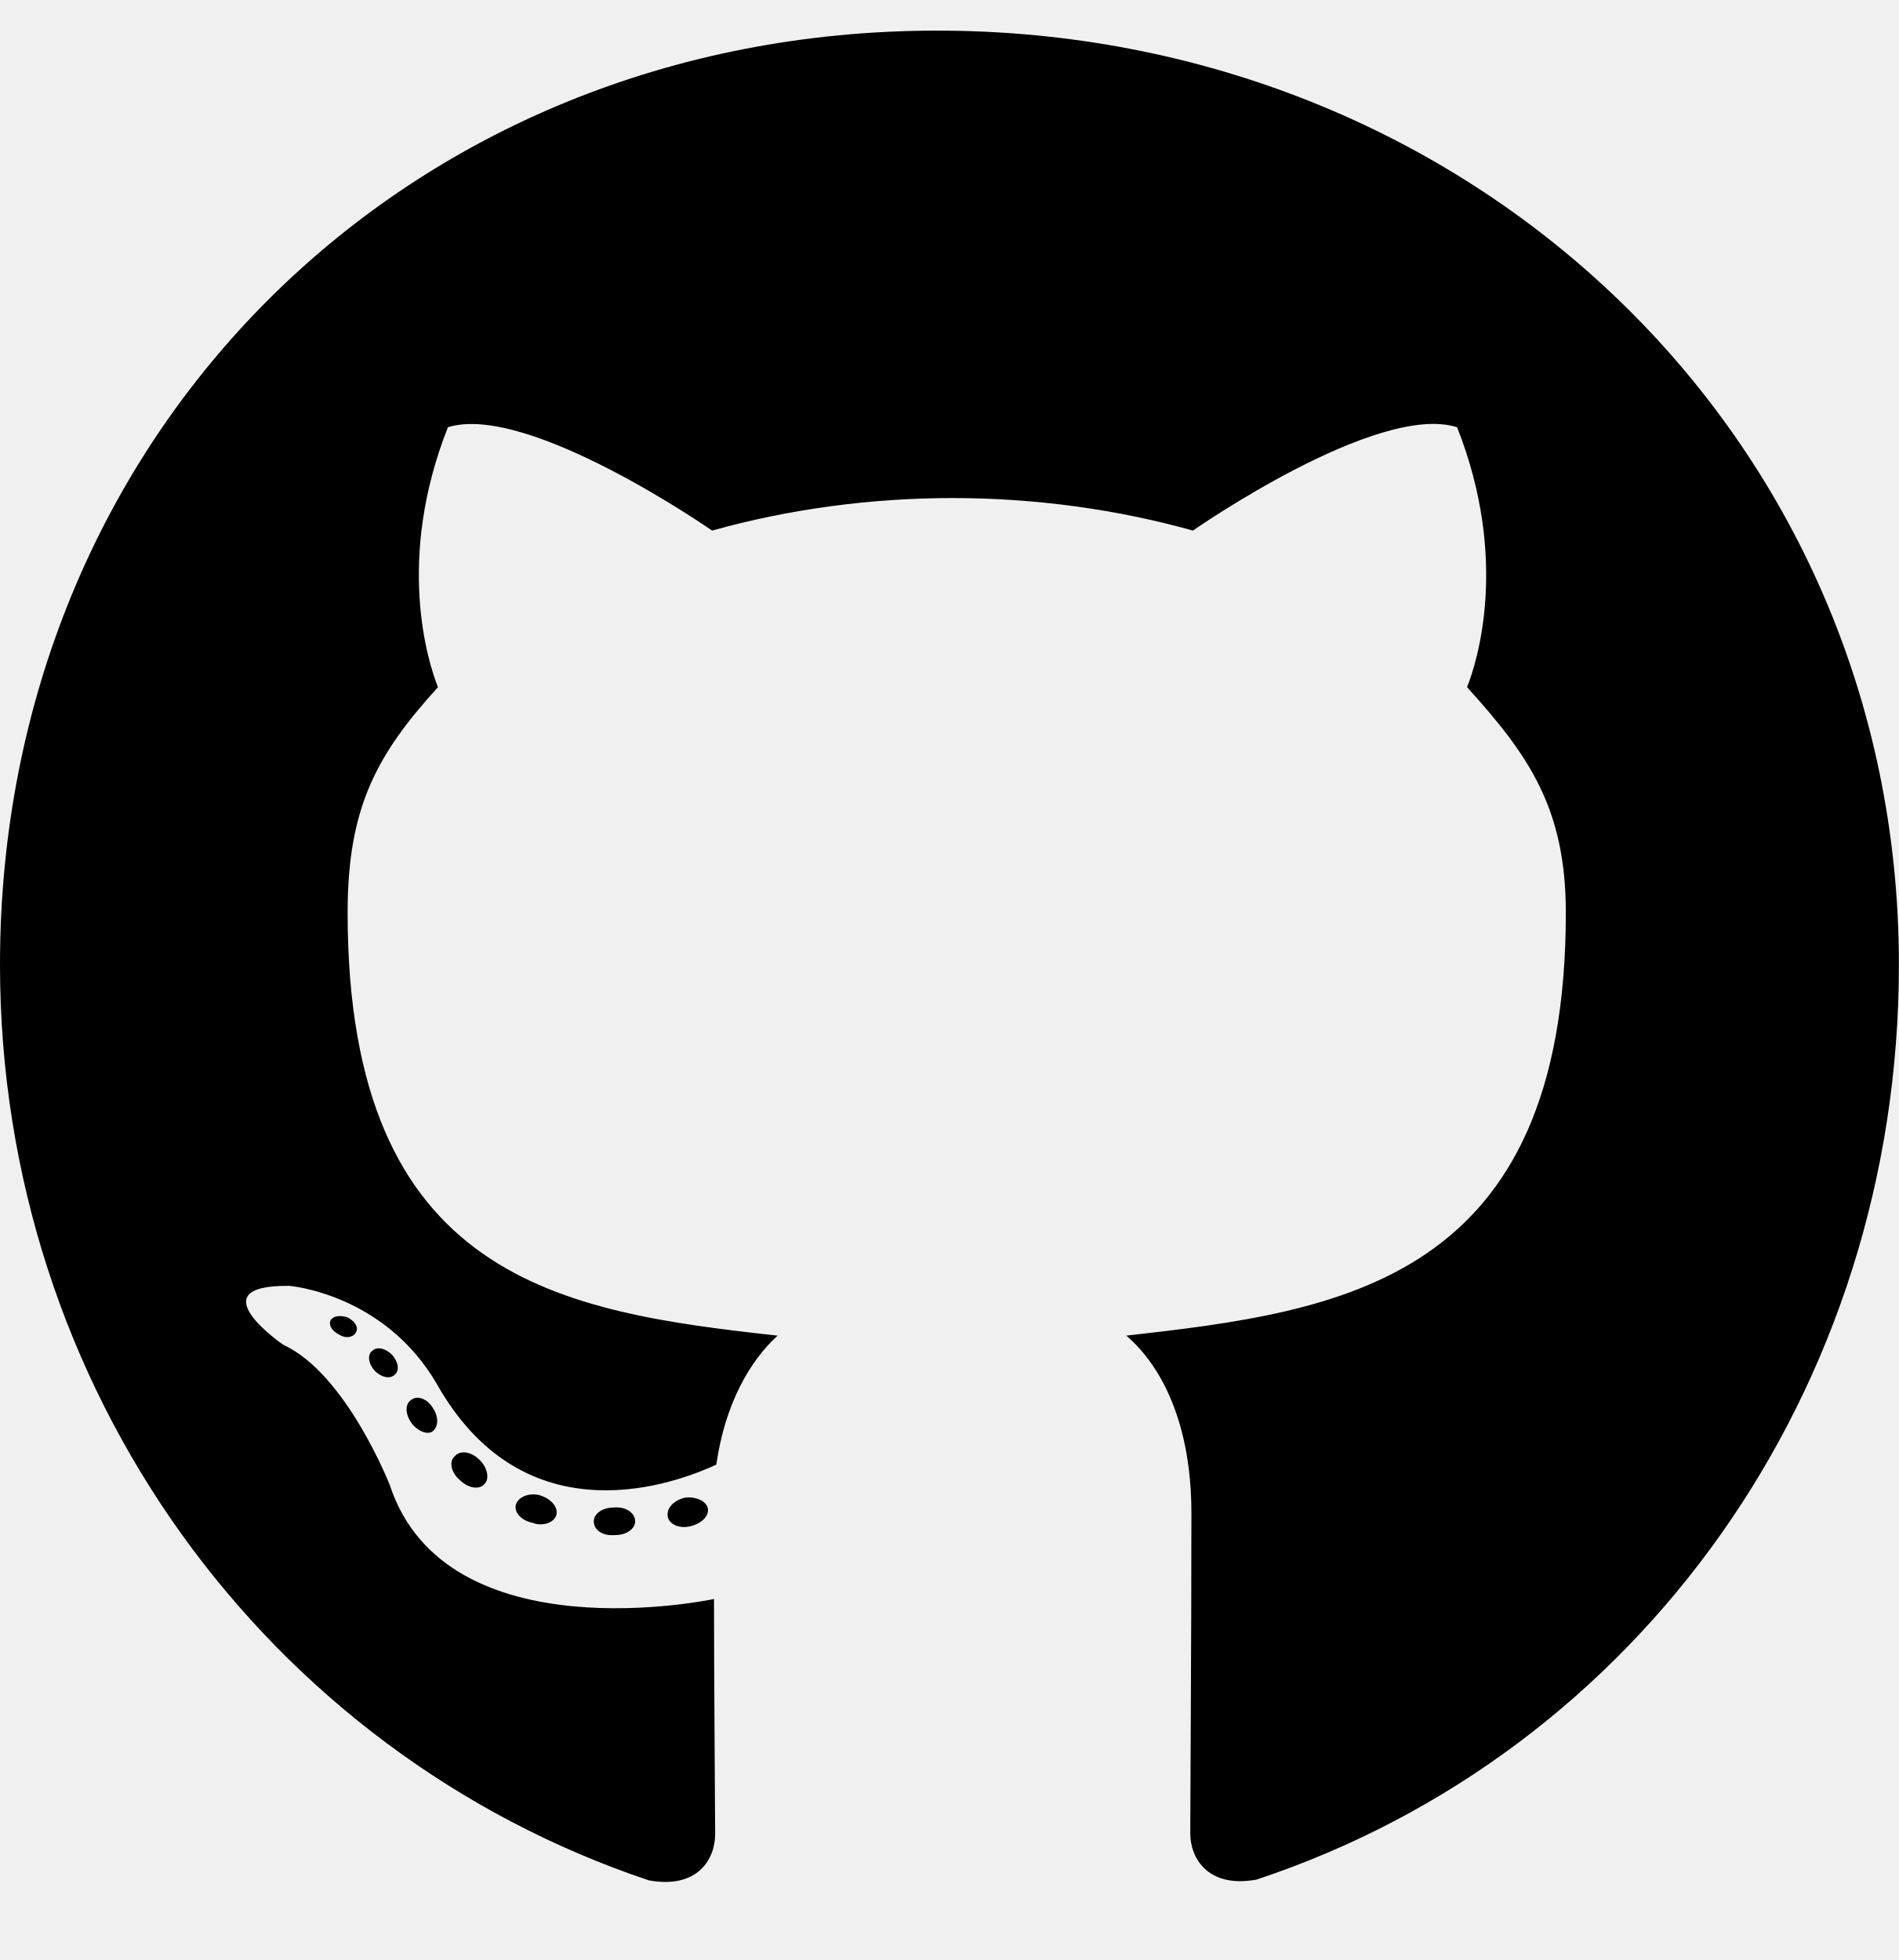
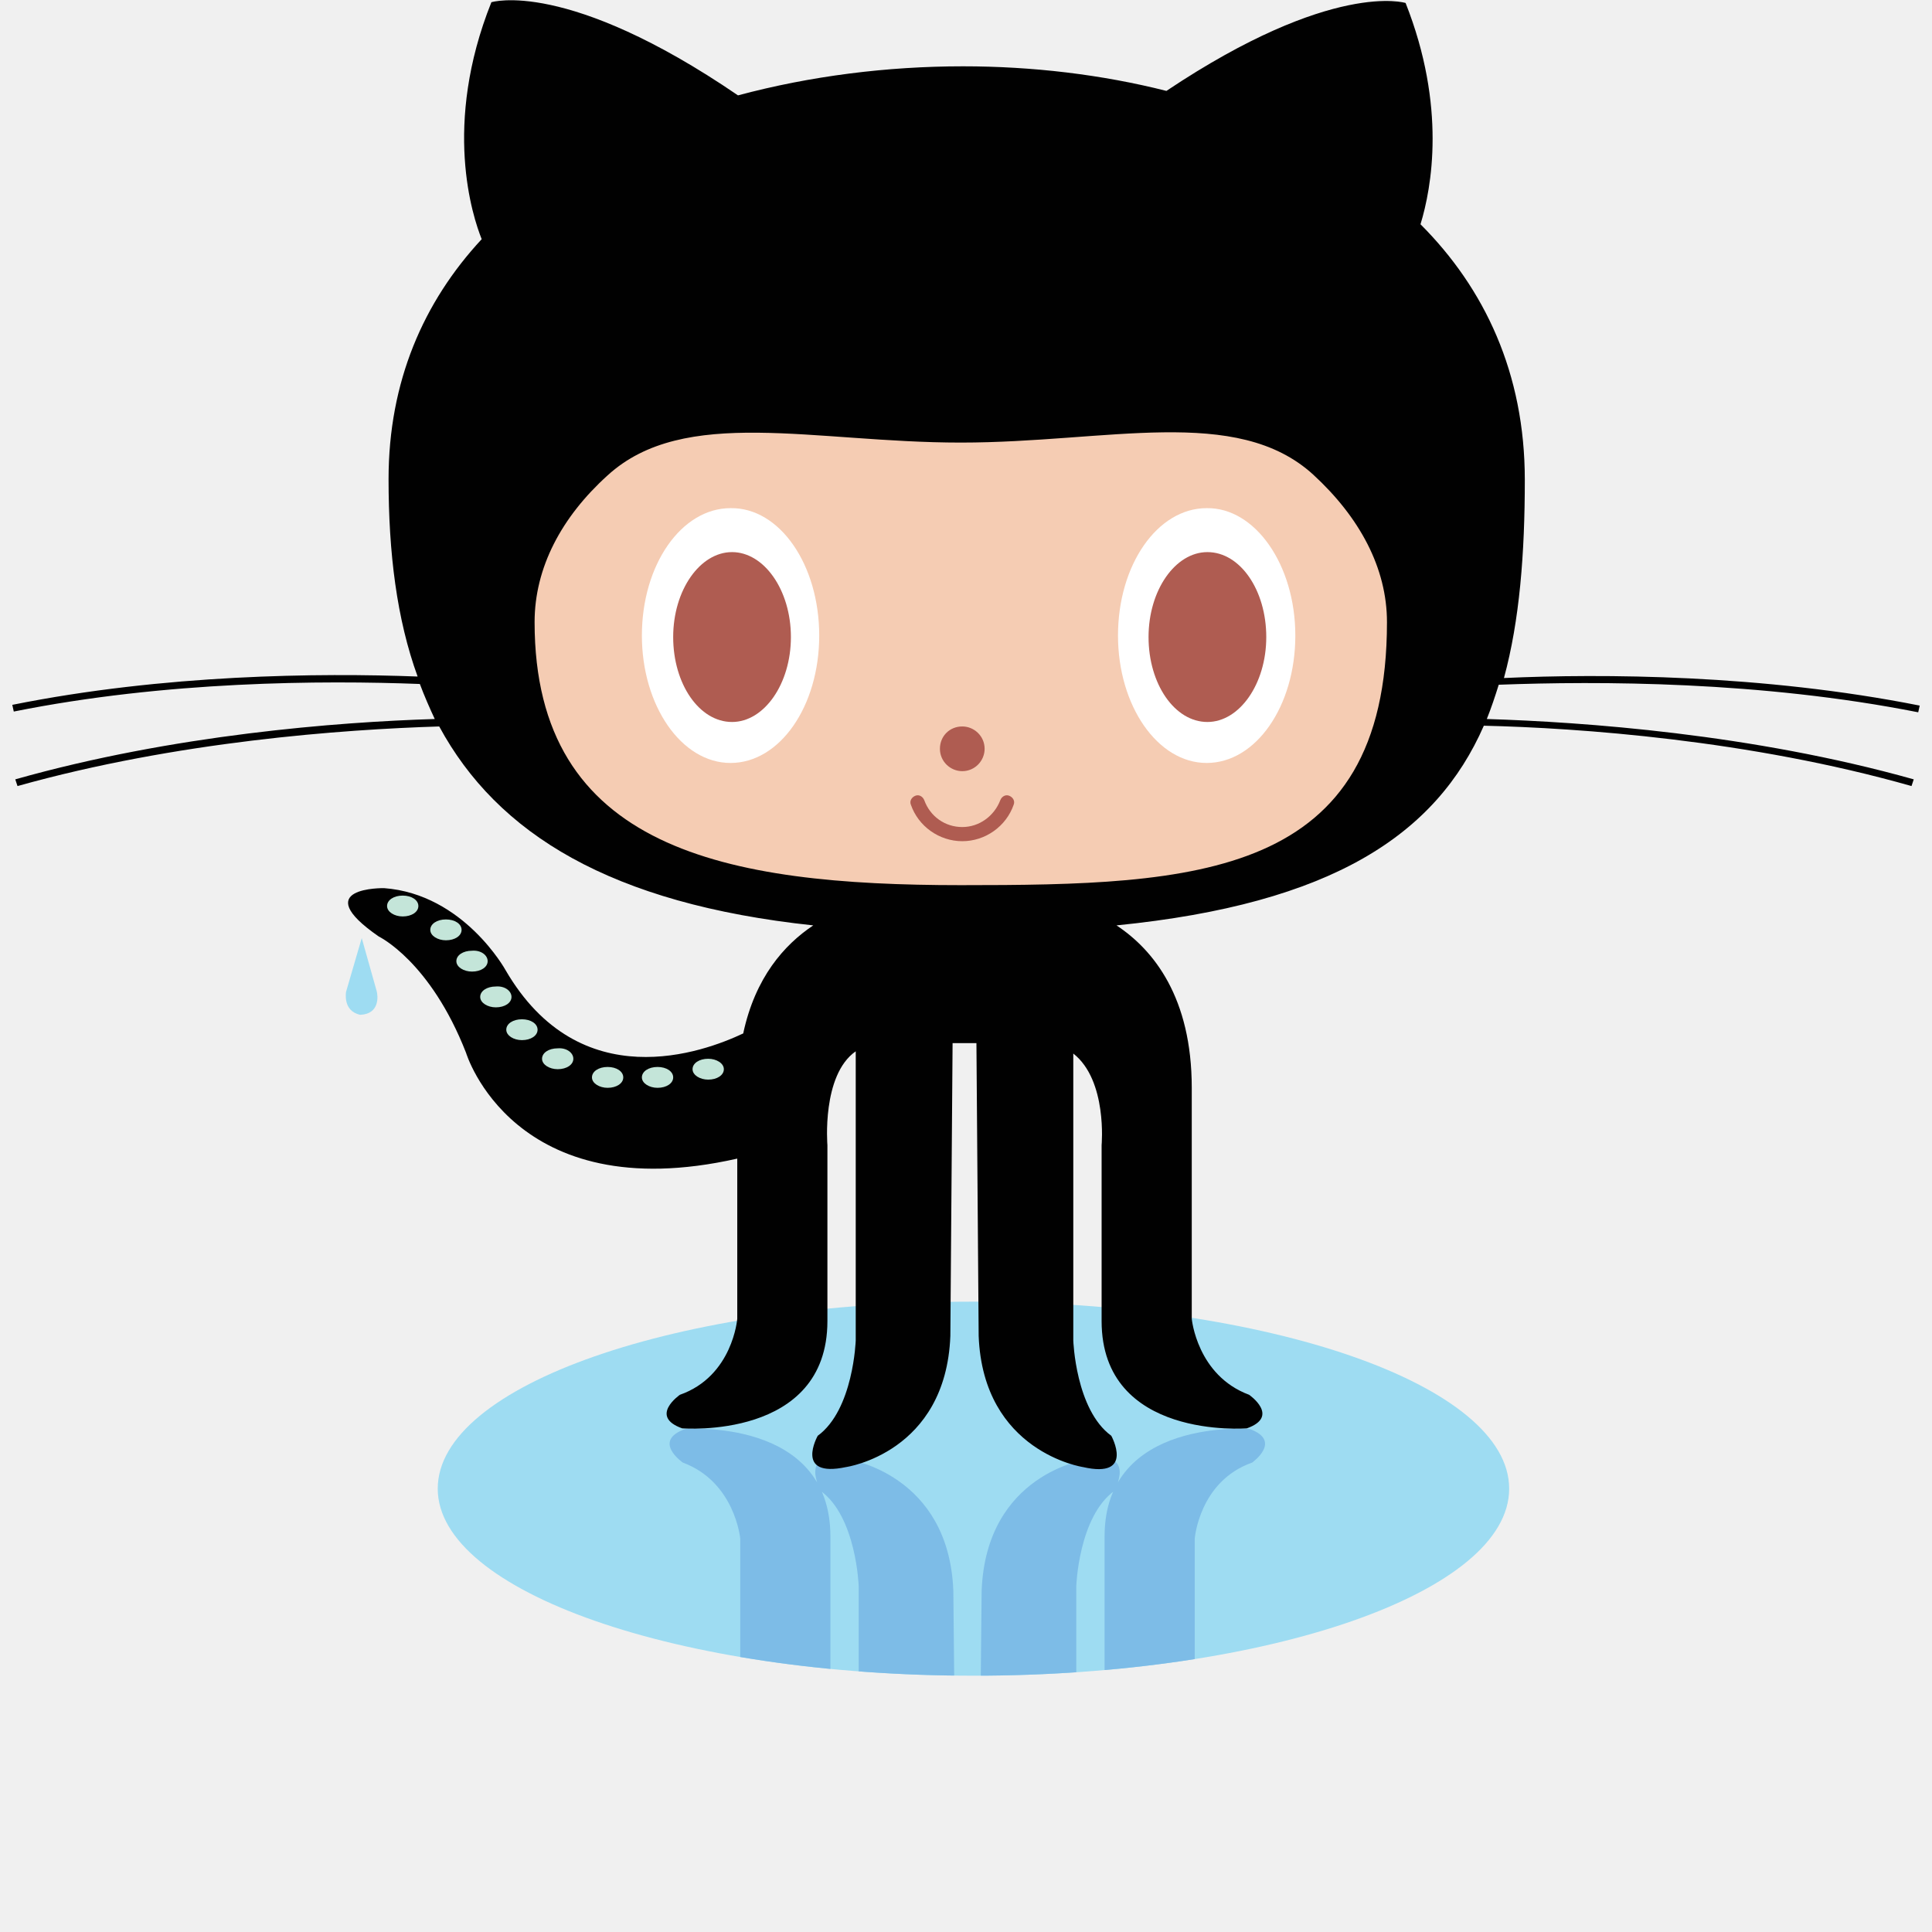
- <svg xmlns="http://www.w3.org/2000/svg" viewBox="0 0 496 512" fill="currentColor">
-   <path d="M165.9 397.4c0 2-2.3 3.6-5.2 3.6-3.3 .3-5.6-1.3-5.6-3.6 0-2 2.3-3.6 5.2-3.6 3-.3 5.6 1.3 5.6 3.6zm-31.1-4.5c-.7 2 1.3 4.3 4.3 4.9 2.6 1 5.6 0 6.2-2s-1.3-4.3-4.3-5.2c-2.6-.7-5.5 .3-6.2 2.3zm44.2-1.7c-2.9 .7-4.9 2.6-4.6 4.9 .3 2 2.9 3.3 5.9 2.6 2.9-.7 4.9-2.6 4.6-4.6-.3-1.9-3-3.2-5.9-2.9zM244.8 8C106.1 8 0 113.3 0 252c0 110.9 69.8 205.8 169.5 239.2 12.8 2.3 17.3-5.6 17.3-12.1 0-6.2-.3-40.4-.3-61.4 0 0-70 15-84.7-29.8 0 0-11.4-29.1-27.8-36.6 0 0-22.9-15.7 1.6-15.4 0 0 24.9 2 38.6 25.8 21.9 38.6 58.6 27.5 72.9 20.9 2.3-16 8.8-27.1 16-33.7-55.9-6.2-112.3-14.3-112.3-110.5 0-27.5 7.6-41.3 23.6-58.9-2.6-6.5-11.1-33.3 2.6-67.9 20.9-6.5 69 27 69 27 20-5.6 41.5-8.5 62.8-8.5s42.8 2.9 62.8 8.5c0 0 48.1-33.6 69-27 13.7 34.7 5.2 61.4 2.6 67.9 16 17.7 25.8 31.5 25.8 58.9 0 96.5-58.9 104.2-114.8 110.5 9.2 7.9 17 22.9 17 46.4 0 33.7-.3 75.4-.3 83.6 0 6.5 4.6 14.4 17.3 12.1C428.2 457.8 496 362.9 496 252 496 113.3 383.5 8 244.8 8zM97.2 352.9c-1.3 1-1 3.3 .7 5.2 1.6 1.6 3.9 2.3 5.2 1 1.3-1 1-3.3-.7-5.2-1.6-1.6-3.9-2.3-5.2-1zm-10.8-8.1c-.7 1.3 .3 2.9 2.3 3.9 1.6 1 3.6 .7 4.3-.7 .7-1.3-.3-2.9-2.3-3.9-2-.6-3.6-.3-4.3 .7zm32.4 35.6c-1.6 1.3-1 4.3 1.3 6.2 2.3 2.3 5.2 2.6 6.5 1 1.3-1.3 .7-4.3-1.3-6.2-2.2-2.3-5.2-2.6-6.5-1zm-11.4-14.7c-1.6 1-1.6 3.6 0 5.9 1.6 2.3 4.3 3.3 5.6 2.3 1.6-1.3 1.6-3.9 0-6.2-1.4-2.3-4-3.3-5.6-2z" />
+ <svg xmlns="http://www.w3.org/2000/svg" xmlns:xlink="http://www.w3.org/1999/xlink" width="800px" height="800px" viewBox="-1.65 0 259.3 259.3" version="1.1" preserveAspectRatio="xMidYMid">
+   <g>
+     <path fill="#9EDCF2" d="M200.9,199.8c0,13.9-32.2,25.1-71.9,25.1c-39.7,0-71.9-11.3-71.9-25.1c0-13.9,32.2-25.1,71.9-25.1C168.7,174.7,200.9,185.9,200.9,199.8L200.9,199.8z M200.9,199.8" />
+     <g>
+       <defs>
+         <path id="SVGID_1_" d="M98.1,244.8c1.6,7.5,5.5,11.9,9.4,14.5l41.1,0c5-3.4,10.1-9.8,10.1-21.8v-31c0,0,0.6-7.7,7.7-10.2c0,0,4.1-2.9-0.3-4.5c0,0-19.5-1.6-19.5,14.4v23.6c0,0,0.8,8.7-3.8,12.3v-29.2c0,0,0.3-9.3,5.1-12.8c0,0,3.2-5.7-3.8-4.2c0,0-13.4,1.9-14,17.6l-0.3,30h-3.2l-0.3-30c-0.6-15.6-14-17.6-14-17.6c-7-1.6-3.8,4.2-3.8,4.2c4.8,3.5,5.1,12.8,5.1,12.8v29.5c-4.6-3.3-3.8-12.6-3.8-12.6v-23.6c0-16-19.5-14.4-19.5-14.4c-4.5,1.6-0.3,4.5-0.3,4.5c7,2.6,7.7,10.2,7.7,10.2v21.7L98.1,244.8z" />
+       </defs>
+       <clipPath id="SVGID_2_">
+         <use xlink:href="#SVGID_1_" overflow="visible" />
+       </clipPath>
+       <path clip-path="url(#SVGID_2_)" fill="#7DBCE7" d="M200.9,199.8c0,13.9-32.2,25.1-71.9,25.1c-39.7,0-71.9-11.3-71.9-25.1c0-13.9,32.2-25.1,71.9-25.1C168.7,174.7,200.9,185.9,200.9,199.8L200.9,199.8z M200.9,199.8" />
+     </g>
+     <path fill="#9EDCF2" d="M46.9,125.9l-2.1,7.2c0,0-0.5,2.6,1.9,3.1c2.6-0.1,2.4-2.5,2.2-3.2L46.9,125.9L46.9,125.9z M46.9,125.9" />
+     <path fill="#010101" d="M255.8,95.6l0.2-0.9c-21.1-4.2-42.7-4.3-55.8-3.7c2.1-7.7,2.8-16.7,2.8-26.6c0-14.3-5.4-25.7-14-34.3c1.5-4.9,3.5-15.8-2-29.7c0,0-9.8-3.1-32.1,11.8c-8.7-2.2-18-3.3-27.3-3.3c-10.2,0-20.5,1.3-30.2,3.9C74.4-2.9,64.3,0.3,64.3,0.3c-6.6,16.5-2.5,28.8-1.3,31.8c-7.8,8.4-12.5,19.1-12.5,32.2c0,9.9,1.1,18.8,3.9,26.5c-13.2-0.5-34-0.3-54.4,3.8l0.2,0.9c20.4-4.1,41.4-4.2,54.5-3.7c0.6,1.6,1.3,3.2,2,4.7c-13,0.4-35.1,2.1-56.3,8.1l0.3,0.9c21.4-6,43.7-7.6,56.6-8c7.8,14.4,23,23.8,50.2,26.7c-3.9,2.6-7.8,7-9.4,14.5c-5.3,2.5-21.9,8.7-31.9-8.5c0,0-5.6-10.2-16.3-11c0,0-10.4-0.2-0.7,6.5c0,0,6.9,3.3,11.7,15.6c0,0,6.3,21,36.4,14.2V177c0,0-0.6,7.7-7.7,10.2c0,0-4.2,2.9,0.3,4.5c0,0,19.5,1.6,19.5-14.4v-23.6c0,0-0.8-9.4,3.8-12.6v38.8c0,0-0.3,9.3-5.1,12.8c0,0-3.2,5.7,3.8,4.2c0,0,13.4-1.9,14-17.6l0.3-39.3h3.2l0.3,39.3c0.6,15.6,14,17.6,14,17.6c7,1.6,3.8-4.2,3.8-4.2c-4.8-3.5-5.1-12.8-5.1-12.8v-38.5c4.6,3.6,3.8,12.3,3.8,12.3v23.6c0,16,19.5,14.4,19.5,14.4c4.5-1.6,0.3-4.5,0.3-4.5c-7-2.6-7.7-10.2-7.7-10.2v-31c0-12.1-5.1-18.5-10.1-21.8c29-2.9,42.9-12.2,49.3-26.8c12.7,0.3,35.6,1.9,57.4,8.1l0.3-0.9c-21.7-6.1-44.4-7.7-57.3-8.1c0.6-1.5,1.1-3,1.6-4.6C212.9,91.4,234.6,91.4,255.8,95.6L255.8,95.6z M255.8,95.6" />
+     <path fill="#F5CCB3" d="M174.6,63.7c6.2,5.7,9.9,12.5,9.9,19.8c0,34.4-25.6,35.3-57.2,35.3c-31.6,0-57.2-4.8-57.2-35.3c0-7.3,3.6-14.1,9.8-19.7c10.3-9.4,27.7-4.4,47.4-4.4C147,59.4,164.3,54.3,174.6,63.7L174.6,63.7z M174.6,63.7" />
+     <path fill="#FFFFFF" d="M108.3,85.3c0,9.5-5.3,17.1-11.9,17.1c-6.6,0-11.9-7.7-11.9-17.1c0-9.5,5.3-17.1,11.9-17.1C103,68.1,108.3,75.8,108.3,85.3L108.3,85.3z M108.3,85.3" />
+     <path fill="#AF5C51" d="M104.5,85.5c0,6.3-3.6,11.4-7.9,11.4c-4.4,0-7.9-5.1-7.9-11.4c0-6.3,3.6-11.4,7.9-11.4C100.9,74.1,104.5,79.2,104.5,85.5L104.5,85.5z M104.5,85.5" />
+     <path fill="#FFFFFF" d="M172.2,85.3c0,9.5-5.3,17.1-11.9,17.1c-6.6,0-11.9-7.7-11.9-17.1c0-9.5,5.3-17.1,11.9-17.1C166.8,68.1,172.2,75.8,172.2,85.3L172.2,85.3z M172.2,85.3" />
+     <path fill="#AF5C51" d="M168.3,85.5c0,6.3-3.6,11.4-7.9,11.4c-4.4,0-7.9-5.1-7.9-11.4c0-6.3,3.6-11.4,7.9-11.4C164.8,74.1,168.3,79.2,168.3,85.5L168.3,85.5z M168.3,85.5" />
+     <path fill="#AF5C51" d="M130.5,100.5c0,1.6-1.3,3-3,3c-1.6,0-3-1.3-3-3s1.3-3,3-3C129.1,97.5,130.5,98.8,130.5,100.5L130.5,100.5z M130.5,100.5" />
+     <path fill="#AF5C51" d="M120.6,108c-0.2-0.5,0.1-1,0.6-1.2c0.5-0.2,1,0.1,1.2,0.6c0.8,2.2,2.8,3.6,5.1,3.6c2.3,0,4.3-1.5,5.1-3.6c0.2-0.5,0.7-0.8,1.2-0.6c0.5,0.2,0.8,0.7,0.6,1.2c-1,2.9-3.8,4.9-6.9,4.9C124.4,112.9,121.6,110.9,120.6,108L120.6,108z M120.6,108" />
+     <path fill="#C4E5D9" d="M54.5,121.6c0,0.8-0.9,1.4-2.1,1.4c-1.1,0-2.1-0.6-2.1-1.4c0-0.8,0.9-1.4,2.1-1.4C53.6,120.2,54.5,120.8,54.5,121.6L54.5,121.6z M54.5,121.6" />
+     <path fill="#C4E5D9" d="M60.3,124.8c0,0.8-0.9,1.4-2.1,1.4c-1.1,0-2.1-0.6-2.1-1.4c0-0.8,0.9-1.4,2.1-1.4C59.4,123.4,60.3,124,60.3,124.8L60.3,124.8z M60.3,124.8" />
+     <path fill="#C4E5D9" d="M63.8,129c0,0.8-0.9,1.4-2.1,1.4c-1.1,0-2.1-0.6-2.1-1.4c0-0.8,0.9-1.4,2.1-1.4C62.9,127.5,63.8,128.2,63.8,129L63.8,129z M63.8,129" />
+     <path fill="#C4E5D9" d="M67,133.8c0,0.8-0.9,1.4-2.1,1.4c-1.1,0-2.1-0.6-2.1-1.4c0-0.8,0.9-1.4,2.1-1.4C66.1,132.3,67,133,67,133.8L67,133.8z M67,133.8" />
+     <path fill="#C4E5D9" d="M70.5,138.2c0,0.8-0.9,1.4-2.1,1.4c-1.1,0-2.1-0.6-2.1-1.4c0-0.8,0.9-1.4,2.1-1.4C69.6,136.8,70.5,137.4,70.5,138.2L70.5,138.2z M70.5,138.2" />
+     <path fill="#C4E5D9" d="M75.3,142.1c0,0.8-0.9,1.4-2.1,1.4c-1.1,0-2.1-0.6-2.1-1.4c0-0.8,0.9-1.4,2.1-1.4C74.4,140.6,75.3,141.3,75.3,142.1L75.3,142.1z M75.3,142.1" />
+     <path fill="#C4E5D9" d="M82,144.6c0,0.8-0.9,1.4-2.1,1.4c-1.1,0-2.1-0.6-2.1-1.4c0-0.8,0.9-1.4,2.1-1.4C81.1,143.2,82,143.8,82,144.6L82,144.6z M82,144.6" />
+     <path fill="#C4E5D9" d="M88.7,144.6c0,0.8-0.9,1.4-2.1,1.4c-1.1,0-2.1-0.6-2.1-1.4c0-0.8,0.9-1.4,2.1-1.4C87.8,143.2,88.7,143.8,88.7,144.6L88.7,144.6z M88.7,144.6" />
+     <path fill="#C4E5D9" d="M95.5,143.5c0,0.8-0.9,1.4-2.1,1.4c-1.1,0-2.1-0.6-2.1-1.4c0-0.8,0.9-1.4,2.1-1.4C94.5,142.1,95.5,142.7,95.5,143.5L95.5,143.5z M95.5,143.5" />
+   </g>
</svg>
